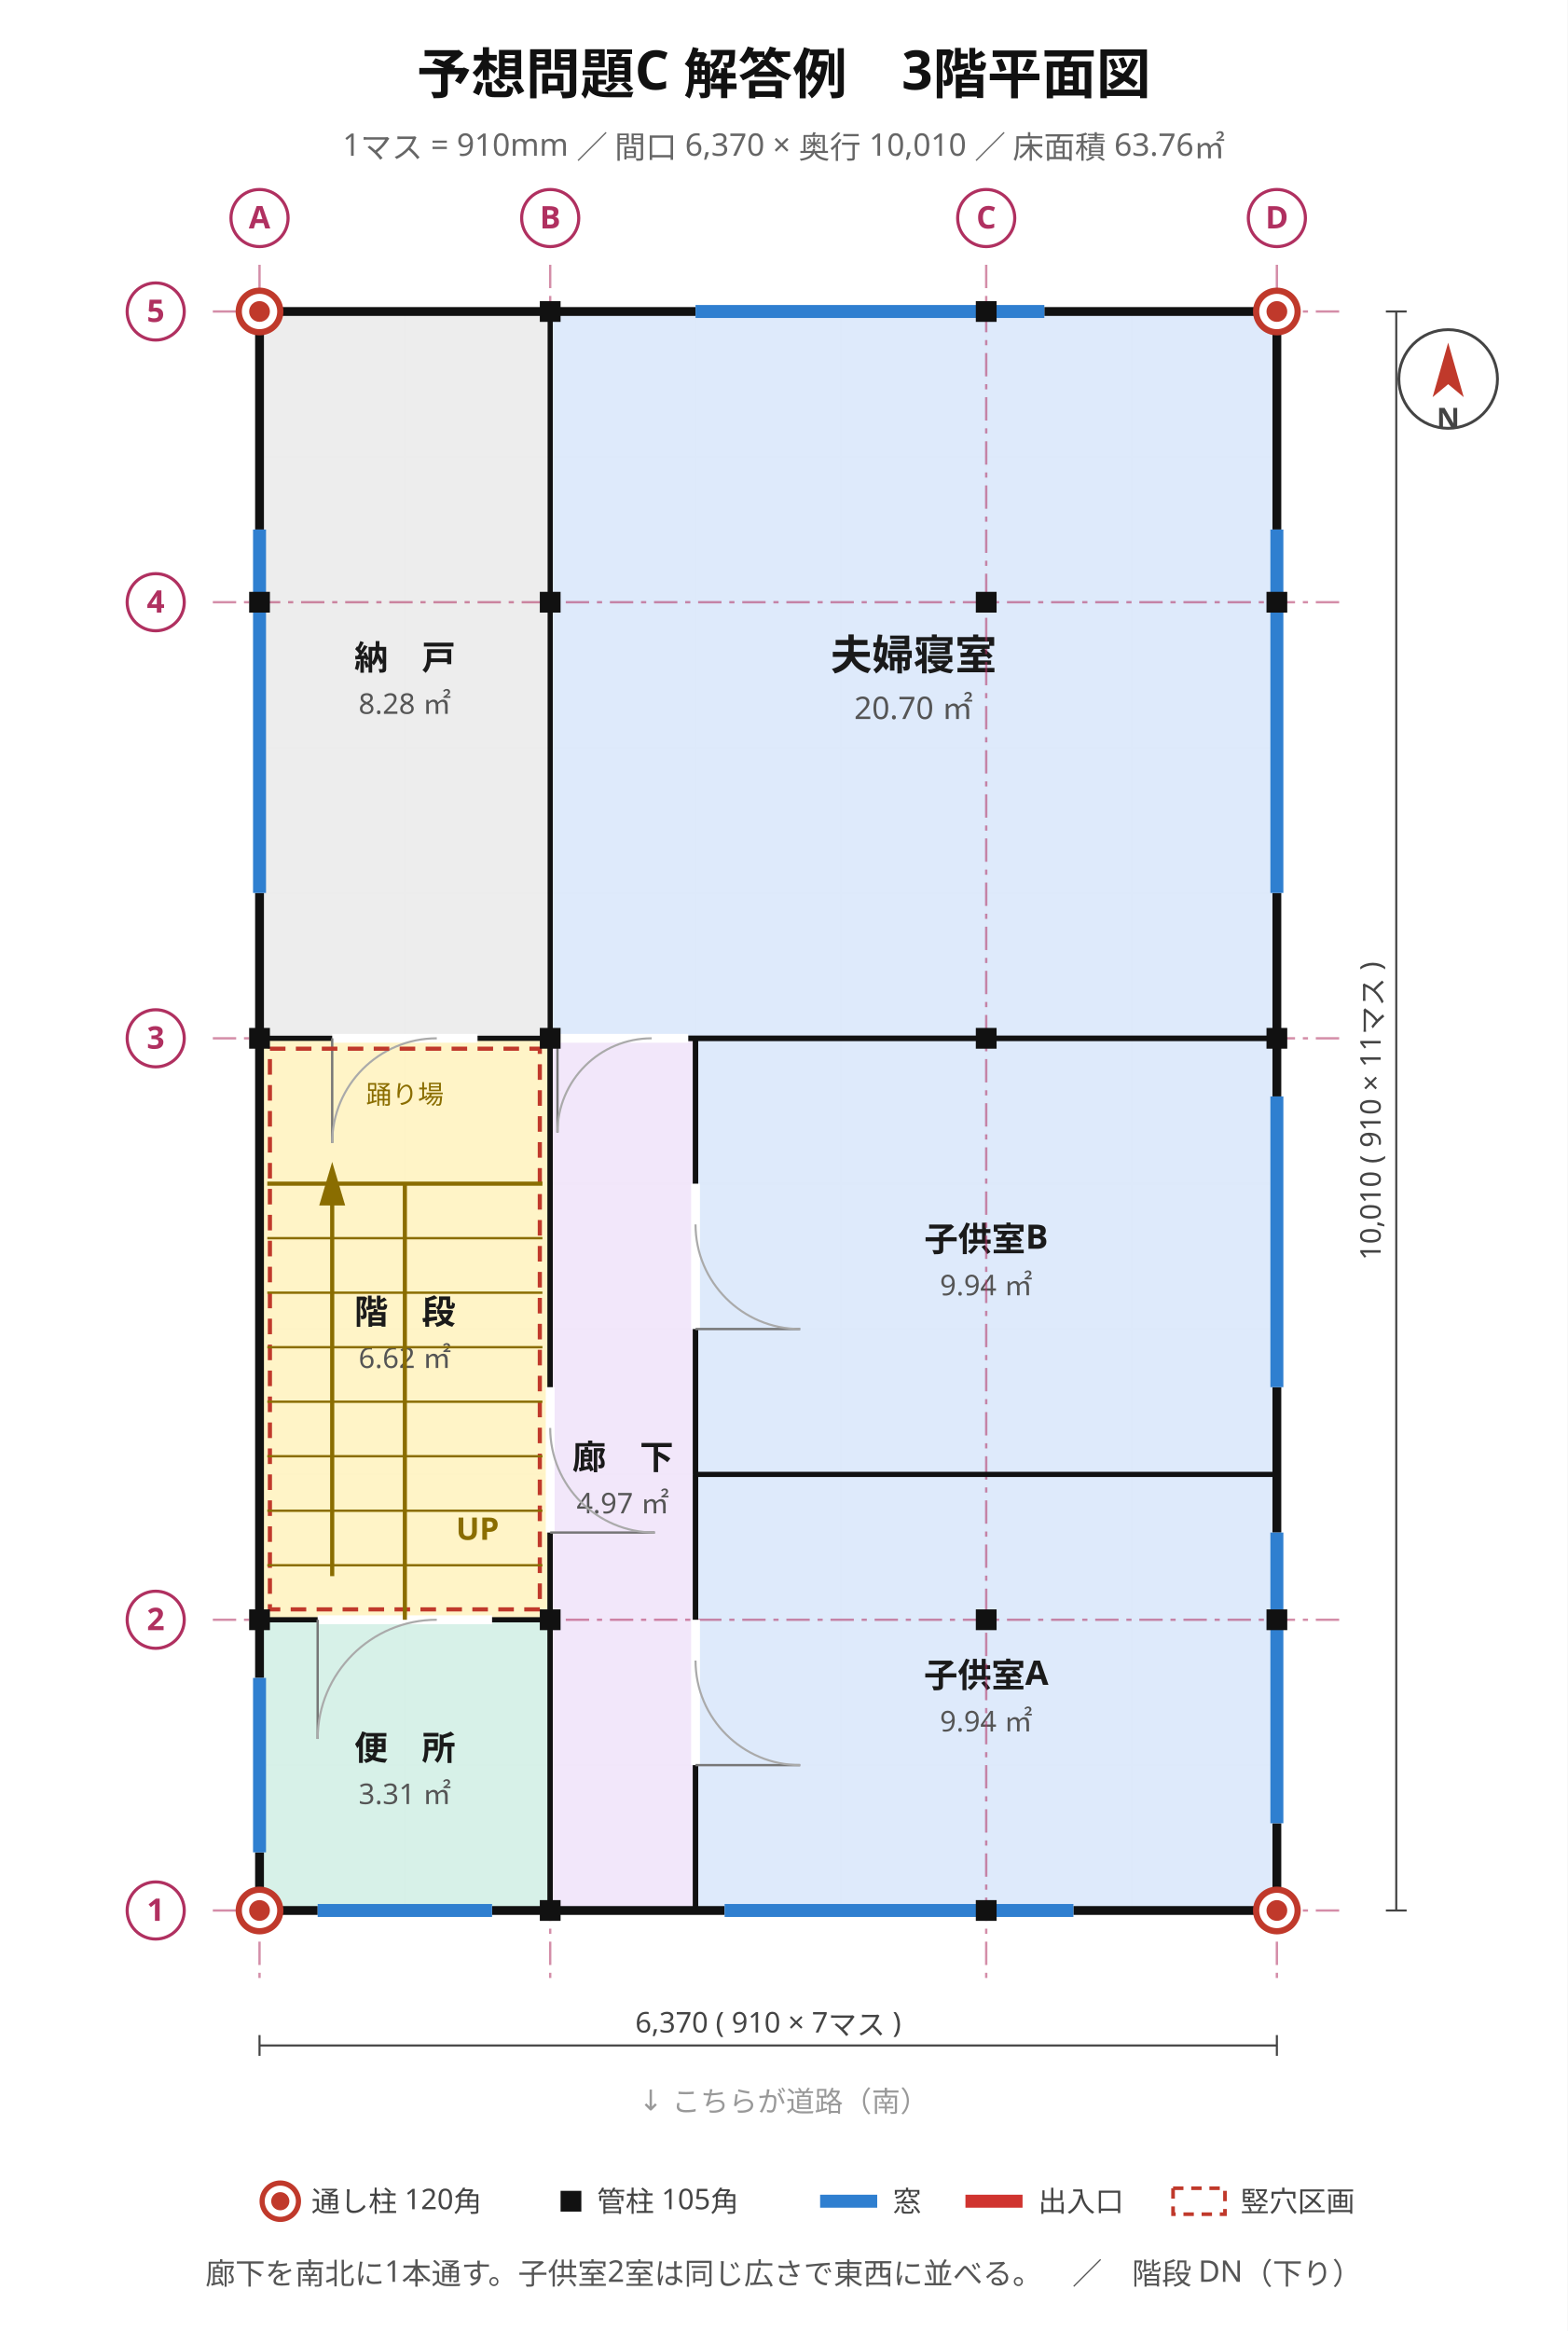
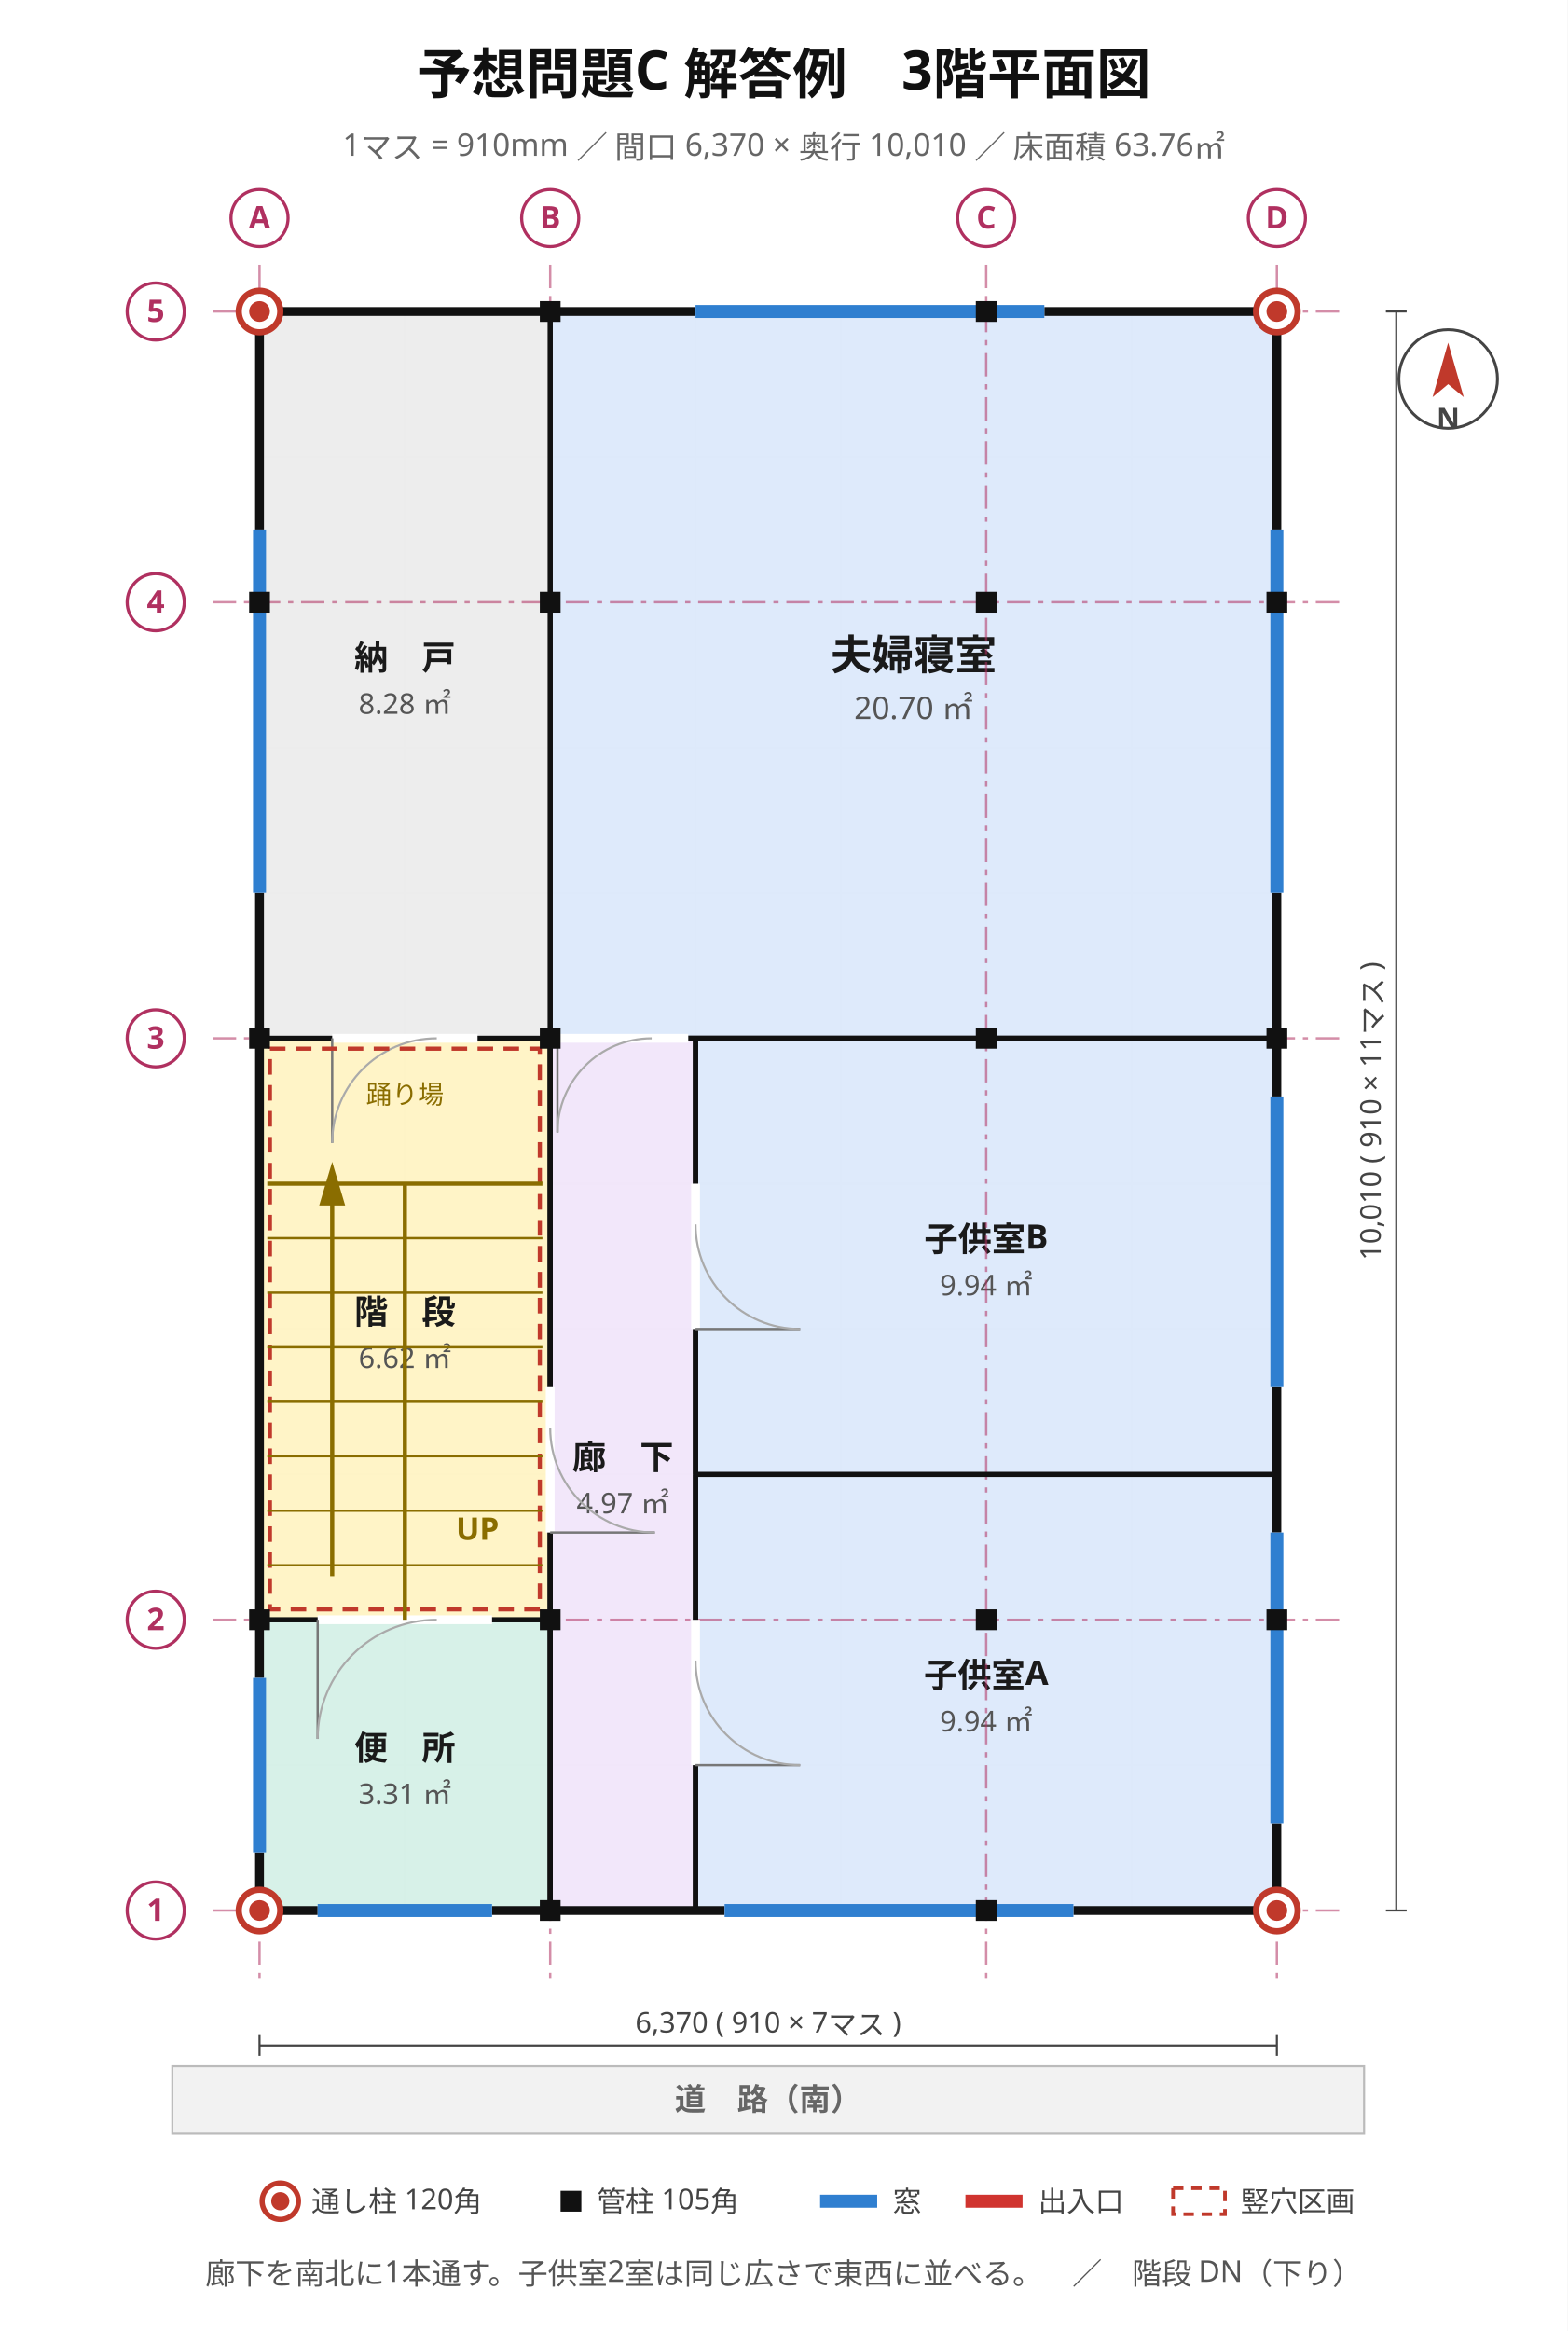
<svg xmlns="http://www.w3.org/2000/svg" viewBox="0 0 604 898" width="604" height="898" font-family="'Hiragino Sans','Hiragino Kaku Gothic ProN','Noto Sans JP','Yu Gothic',Meiryo,'IPAGothic',sans-serif">
  <rect width="604" height="898" fill="#ffffff" />
  <text x="302" y="36" font-size="21" text-anchor="middle" fill="#111" font-weight="700" font-family="'Hiragino Sans','Hiragino Kaku Gothic ProN','Noto Sans JP','Yu Gothic',Meiryo,'IPAGothic',sans-serif">予想問題C 解答例　3階平面図</text>
  <text x="302" y="60" font-size="12" text-anchor="middle" fill="#666" font-weight="400" font-family="'Hiragino Sans','Hiragino Kaku Gothic ProN','Noto Sans JP','Yu Gothic',Meiryo,'IPAGothic',sans-serif">1マス = 910mm ／ 間口 6,370 × 奥行 10,010 ／ 床面積 63.76㎡</text>
  <line x1="100" y1="120" x2="100" y2="736" stroke="#e8e8e8" stroke-width="0.7" />
  <line x1="156" y1="120" x2="156" y2="736" stroke="#e8e8e8" stroke-width="0.7" />
  <line x1="212" y1="120" x2="212" y2="736" stroke="#e8e8e8" stroke-width="0.7" />
  <line x1="268" y1="120" x2="268" y2="736" stroke="#e8e8e8" stroke-width="0.7" />
  <line x1="324" y1="120" x2="324" y2="736" stroke="#e8e8e8" stroke-width="0.7" />
  <line x1="380" y1="120" x2="380" y2="736" stroke="#e8e8e8" stroke-width="0.7" />
  <line x1="436" y1="120" x2="436" y2="736" stroke="#e8e8e8" stroke-width="0.7" />
  <line x1="492" y1="120" x2="492" y2="736" stroke="#e8e8e8" stroke-width="0.7" />
  <line x1="100" y1="736" x2="492" y2="736" stroke="#e8e8e8" stroke-width="0.7" />
  <line x1="100" y1="680" x2="492" y2="680" stroke="#e8e8e8" stroke-width="0.7" />
  <line x1="100" y1="624" x2="492" y2="624" stroke="#e8e8e8" stroke-width="0.7" />
  <line x1="100" y1="568" x2="492" y2="568" stroke="#e8e8e8" stroke-width="0.7" />
  <line x1="100" y1="512" x2="492" y2="512" stroke="#e8e8e8" stroke-width="0.7" />
  <line x1="100" y1="456" x2="492" y2="456" stroke="#e8e8e8" stroke-width="0.7" />
  <line x1="100" y1="400" x2="492" y2="400" stroke="#e8e8e8" stroke-width="0.7" />
  <line x1="100" y1="344" x2="492" y2="344" stroke="#e8e8e8" stroke-width="0.7" />
  <line x1="100" y1="288" x2="492" y2="288" stroke="#e8e8e8" stroke-width="0.7" />
  <line x1="100" y1="232" x2="492" y2="232" stroke="#e8e8e8" stroke-width="0.7" />
  <line x1="100" y1="176" x2="492" y2="176" stroke="#e8e8e8" stroke-width="0.7" />
  <line x1="100" y1="120" x2="492" y2="120" stroke="#e8e8e8" stroke-width="0.7" />
  <rect x="100" y="624" width="112" height="112" fill="#d5f0e7" stroke="#2f9077" stroke-width="1.2" opacity="0.95" />
  <text x="156" y="678" font-size="13" text-anchor="middle" fill="#1a1a1a" font-weight="700" font-family="'Hiragino Sans','Hiragino Kaku Gothic ProN','Noto Sans JP','Yu Gothic',Meiryo,'IPAGothic',sans-serif">便　所</text>
  <text x="156" y="695" font-size="11" text-anchor="middle" fill="#555" font-weight="400" font-family="'Hiragino Sans','Hiragino Kaku Gothic ProN','Noto Sans JP','Yu Gothic',Meiryo,'IPAGothic',sans-serif">3.31 ㎡</text>
  <rect x="100" y="400" width="112" height="224" fill="#fff3c4" stroke="#bb9508" stroke-width="1.2" opacity="0.95" />
  <text x="156" y="510" font-size="13" text-anchor="middle" fill="#1a1a1a" font-weight="700" font-family="'Hiragino Sans','Hiragino Kaku Gothic ProN','Noto Sans JP','Yu Gothic',Meiryo,'IPAGothic',sans-serif">階　段</text>
  <text x="156" y="527" font-size="11" text-anchor="middle" fill="#555" font-weight="400" font-family="'Hiragino Sans','Hiragino Kaku Gothic ProN','Noto Sans JP','Yu Gothic',Meiryo,'IPAGothic',sans-serif">6.62 ㎡</text>
  <rect x="100" y="120" width="112" height="280" fill="#ececec" stroke="#8a8a8a" stroke-width="1.2" opacity="0.95" />
  <text x="156" y="258" font-size="13" text-anchor="middle" fill="#1a1a1a" font-weight="700" font-family="'Hiragino Sans','Hiragino Kaku Gothic ProN','Noto Sans JP','Yu Gothic',Meiryo,'IPAGothic',sans-serif">納　戸</text>
  <text x="156" y="275" font-size="11" text-anchor="middle" fill="#555" font-weight="400" font-family="'Hiragino Sans','Hiragino Kaku Gothic ProN','Noto Sans JP','Yu Gothic',Meiryo,'IPAGothic',sans-serif">8.28 ㎡</text>
  <rect x="212" y="400" width="56" height="336" fill="#f1e6fa" stroke="#8b62b5" stroke-width="1.2" opacity="0.95" />
  <text x="240" y="566" font-size="13" text-anchor="middle" fill="#1a1a1a" font-weight="700" font-family="'Hiragino Sans','Hiragino Kaku Gothic ProN','Noto Sans JP','Yu Gothic',Meiryo,'IPAGothic',sans-serif">廊　下</text>
  <text x="240" y="583" font-size="11" text-anchor="middle" fill="#555" font-weight="400" font-family="'Hiragino Sans','Hiragino Kaku Gothic ProN','Noto Sans JP','Yu Gothic',Meiryo,'IPAGothic',sans-serif">4.97 ㎡</text>
  <rect x="268" y="568" width="224" height="168" fill="#dce9fb" stroke="#4a76b8" stroke-width="1.2" opacity="0.95" />
  <text x="380" y="650" font-size="13" text-anchor="middle" fill="#1a1a1a" font-weight="700" font-family="'Hiragino Sans','Hiragino Kaku Gothic ProN','Noto Sans JP','Yu Gothic',Meiryo,'IPAGothic',sans-serif">子供室A</text>
  <text x="380" y="667" font-size="11" text-anchor="middle" fill="#555" font-weight="400" font-family="'Hiragino Sans','Hiragino Kaku Gothic ProN','Noto Sans JP','Yu Gothic',Meiryo,'IPAGothic',sans-serif">9.94 ㎡</text>
  <rect x="268" y="400" width="224" height="168" fill="#dce9fb" stroke="#4a76b8" stroke-width="1.2" opacity="0.95" />
  <text x="380" y="482" font-size="13" text-anchor="middle" fill="#1a1a1a" font-weight="700" font-family="'Hiragino Sans','Hiragino Kaku Gothic ProN','Noto Sans JP','Yu Gothic',Meiryo,'IPAGothic',sans-serif">子供室B</text>
  <text x="380" y="499" font-size="11" text-anchor="middle" fill="#555" font-weight="400" font-family="'Hiragino Sans','Hiragino Kaku Gothic ProN','Noto Sans JP','Yu Gothic',Meiryo,'IPAGothic',sans-serif">9.94 ㎡</text>
  <rect x="212" y="120" width="280" height="280" fill="#dce9fb" stroke="#4a76b8" stroke-width="1.2" opacity="0.95" />
  <text x="352" y="258" font-size="16" text-anchor="middle" fill="#1a1a1a" font-weight="700" font-family="'Hiragino Sans','Hiragino Kaku Gothic ProN','Noto Sans JP','Yu Gothic',Meiryo,'IPAGothic',sans-serif">夫婦寝室</text>
  <text x="352" y="277" font-size="12" text-anchor="middle" fill="#555" font-weight="400" font-family="'Hiragino Sans','Hiragino Kaku Gothic ProN','Noto Sans JP','Yu Gothic',Meiryo,'IPAGothic',sans-serif">20.70 ㎡</text>
  <line x1="100" y1="102" x2="100" y2="762" stroke="#b03060" stroke-width="0.9" stroke-dasharray="9 3 2 3" opacity="0.55" />
  <line x1="212" y1="102" x2="212" y2="762" stroke="#b03060" stroke-width="0.9" stroke-dasharray="9 3 2 3" opacity="0.55" />
  <line x1="380" y1="102" x2="380" y2="762" stroke="#b03060" stroke-width="0.9" stroke-dasharray="9 3 2 3" opacity="0.55" />
  <line x1="492" y1="102" x2="492" y2="762" stroke="#b03060" stroke-width="0.9" stroke-dasharray="9 3 2 3" opacity="0.55" />
  <line x1="82" y1="736" x2="518" y2="736" stroke="#b03060" stroke-width="0.9" stroke-dasharray="9 3 2 3" opacity="0.55" />
  <line x1="82" y1="624" x2="518" y2="624" stroke="#b03060" stroke-width="0.9" stroke-dasharray="9 3 2 3" opacity="0.55" />
  <line x1="82" y1="400" x2="518" y2="400" stroke="#b03060" stroke-width="0.9" stroke-dasharray="9 3 2 3" opacity="0.55" />
  <line x1="82" y1="232" x2="518" y2="232" stroke="#b03060" stroke-width="0.9" stroke-dasharray="9 3 2 3" opacity="0.55" />
  <line x1="82" y1="120" x2="518" y2="120" stroke="#b03060" stroke-width="0.9" stroke-dasharray="9 3 2 3" opacity="0.55" />
  <rect x="100" y="120" width="392" height="616" stroke="#111" stroke-width="3.4" fill="none" />
  <line x1="279.2" y1="736" x2="413.6" y2="736" stroke="#ffffff" stroke-width="4.2" />
  <line x1="279.2" y1="736" x2="413.6" y2="736" stroke="#2f7fd0" stroke-width="5.0" />
  <line x1="122.4" y1="736" x2="189.6" y2="736" stroke="#ffffff" stroke-width="4.2" />
  <line x1="122.4" y1="736" x2="189.6" y2="736" stroke="#2f7fd0" stroke-width="5.0" />
  <line x1="268" y1="120" x2="402.4" y2="120" stroke="#ffffff" stroke-width="4.2" />
  <line x1="268" y1="120" x2="402.4" y2="120" stroke="#2f7fd0" stroke-width="5.0" />
  <line x1="100" y1="713.6" x2="100" y2="646.4" stroke="#ffffff" stroke-width="4.2" />
  <line x1="100" y1="713.6" x2="100" y2="646.4" stroke="#2f7fd0" stroke-width="5.0" />
  <line x1="100" y1="344" x2="100" y2="204" stroke="#ffffff" stroke-width="4.2" />
  <line x1="100" y1="344" x2="100" y2="204" stroke="#2f7fd0" stroke-width="5.0" />
  <line x1="492" y1="702.4" x2="492" y2="590.4" stroke="#ffffff" stroke-width="4.2" />
  <line x1="492" y1="702.4" x2="492" y2="590.4" stroke="#2f7fd0" stroke-width="5.0" />
  <line x1="492" y1="534.4" x2="492" y2="422.4" stroke="#ffffff" stroke-width="4.2" />
  <line x1="492" y1="534.4" x2="492" y2="422.4" stroke="#2f7fd0" stroke-width="5.0" />
  <line x1="492" y1="344" x2="492" y2="204" stroke="#ffffff" stroke-width="4.2" />
  <line x1="492" y1="344" x2="492" y2="204" stroke="#2f7fd0" stroke-width="5.0" />
  <line x1="212" y1="736" x2="212" y2="400" stroke="#111" stroke-width="2.0" />
-   <line x1="268" y1="736" x2="268" y2="568" stroke="#111" stroke-width="2.0" />
  <line x1="268" y1="568" x2="492" y2="568" stroke="#111" stroke-width="2.0" />
  <line x1="100" y1="624" x2="212" y2="624" stroke="#111" stroke-width="2.0" />
+   <line x1="212" y1="624" x2="212" y2="400" stroke="#111" stroke-width="2.0" />
+   <line x1="212" y1="736" x2="212" y2="624" stroke="#111" stroke-width="2.0" />
+   <line x1="212" y1="400" x2="492" y2="400" stroke="#111" stroke-width="2.0" />
+   <line x1="268" y1="568" x2="268" y2="400" stroke="#111" stroke-width="2.0" />
+   <line x1="212" y1="400" x2="268" y2="400" stroke="#111" stroke-width="2.0" />
+   <line x1="268" y1="736" x2="268" y2="568" stroke="#111" stroke-width="2.0" />
  <line x1="268" y1="736" x2="268" y2="400" stroke="#111" stroke-width="2.0" />
-   <line x1="212" y1="624" x2="212" y2="400" stroke="#111" stroke-width="2.0" />
-   <line x1="212" y1="400" x2="492" y2="400" stroke="#111" stroke-width="2.0" />
-   <line x1="212" y1="736" x2="212" y2="624" stroke="#111" stroke-width="2.0" />
  <line x1="212" y1="400" x2="212" y2="120" stroke="#111" stroke-width="2.0" />
-   <line x1="212" y1="400" x2="268" y2="400" stroke="#111" stroke-width="2.0" />
-   <line x1="268" y1="568" x2="268" y2="400" stroke="#111" stroke-width="2.0" />
  <line x1="268" y1="400" x2="492" y2="400" stroke="#111" stroke-width="2.0" />
  <line x1="100" y1="400" x2="212" y2="400" stroke="#111" stroke-width="2.0" />
  <line x1="122.4" y1="624" x2="189.6" y2="624" stroke="#ffffff" stroke-width="3.4" />
  <line x1="122.4" y1="624" x2="122.4" y2="669.92" stroke="#777" stroke-width="0.9" />
  <path d="M 122.4 669.9 A 45.9 45.9 0 0 1 168.3 624.0" stroke="#aaa" stroke-width="0.8" fill="none" />
  <line x1="212" y1="590.4" x2="212" y2="534.4" stroke="#ffffff" stroke-width="3.4" />
  <line x1="212" y1="590.4" x2="252.32" y2="590.4" stroke="#777" stroke-width="0.9" />
  <path d="M 252.3 590.4 A 40.3 40.3 0 0 1 212.0 550.1" stroke="#aaa" stroke-width="0.8" fill="none" />
  <line x1="268" y1="680" x2="268" y2="624" stroke="#ffffff" stroke-width="3.4" />
  <line x1="268" y1="680" x2="308.32" y2="680" stroke="#777" stroke-width="0.9" />
  <path d="M 308.3 680.0 A 40.3 40.3 0 0 1 268.0 639.7" stroke="#aaa" stroke-width="0.8" fill="none" />
  <line x1="268" y1="512" x2="268" y2="456" stroke="#ffffff" stroke-width="3.4" />
  <line x1="268" y1="512" x2="308.32" y2="512" stroke="#777" stroke-width="0.9" />
  <path d="M 308.3 512.0 A 40.3 40.3 0 0 1 268.0 471.7" stroke="#aaa" stroke-width="0.8" fill="none" />
  <line x1="214.8" y1="400" x2="265.2" y2="400" stroke="#ffffff" stroke-width="3.4" />
  <line x1="214.8" y1="400" x2="214.8" y2="436.29" stroke="#777" stroke-width="0.9" />
  <path d="M 214.8 436.3 A 36.3 36.3 0 0 1 251.1 400.0" stroke="#aaa" stroke-width="0.8" fill="none" />
  <line x1="128" y1="400" x2="184" y2="400" stroke="#ffffff" stroke-width="3.4" />
  <line x1="128" y1="400" x2="128" y2="440.32" stroke="#777" stroke-width="0.9" />
  <path d="M 128.0 440.3 A 40.3 40.3 0 0 1 168.3 400.0" stroke="#aaa" stroke-width="0.8" fill="none" />
  <rect x="104" y="404" width="104" height="216" fill="none" stroke="#c0392b" stroke-width="1.6" stroke-dasharray="6 4" />
  <line x1="156" y1="624" x2="156" y2="456" stroke="#8a6d00" stroke-width="1.6" />
  <line x1="103" y1="603" x2="156" y2="603" stroke="#8a6d00" stroke-width="0.9" />
  <line x1="156" y1="603" x2="209" y2="603" stroke="#8a6d00" stroke-width="0.9" />
  <line x1="103" y1="582" x2="156" y2="582" stroke="#8a6d00" stroke-width="0.9" />
  <line x1="156" y1="582" x2="209" y2="582" stroke="#8a6d00" stroke-width="0.9" />
  <line x1="103" y1="561" x2="156" y2="561" stroke="#8a6d00" stroke-width="0.9" />
  <line x1="156" y1="561" x2="209" y2="561" stroke="#8a6d00" stroke-width="0.9" />
  <line x1="103" y1="540" x2="156" y2="540" stroke="#8a6d00" stroke-width="0.9" />
  <line x1="156" y1="540" x2="209" y2="540" stroke="#8a6d00" stroke-width="0.9" />
  <line x1="103" y1="519" x2="156" y2="519" stroke="#8a6d00" stroke-width="0.9" />
  <line x1="156" y1="519" x2="209" y2="519" stroke="#8a6d00" stroke-width="0.9" />
  <line x1="103" y1="498" x2="156" y2="498" stroke="#8a6d00" stroke-width="0.9" />
  <line x1="156" y1="498" x2="209" y2="498" stroke="#8a6d00" stroke-width="0.9" />
  <line x1="103" y1="477" x2="156" y2="477" stroke="#8a6d00" stroke-width="0.9" />
  <line x1="156" y1="477" x2="209" y2="477" stroke="#8a6d00" stroke-width="0.9" />
  <line x1="103" y1="456" x2="209" y2="456" stroke="#8a6d00" stroke-width="1.6" />
  <text x="156" y="425.2" font-size="10" text-anchor="middle" fill="#8a6d00" font-weight="400" font-family="'Hiragino Sans','Hiragino Kaku Gothic ProN','Noto Sans JP','Yu Gothic',Meiryo,'IPAGothic',sans-serif">踊り場</text>
  <line x1="128" y1="607.2" x2="128" y2="461.6" stroke="#8a6d00" stroke-width="1.6" />
  <polygon points="128,447.6 123,464.4 133,464.4" fill="#8a6d00" />
  <text x="184" y="593.2" font-size="12" text-anchor="middle" fill="#8a6d00" font-weight="700" font-family="'Hiragino Sans','Hiragino Kaku Gothic ProN','Noto Sans JP','Yu Gothic',Meiryo,'IPAGothic',sans-serif">UP</text>
  <rect x="208" y="732" width="8" height="8" fill="#111" />
  <rect x="376" y="732" width="8" height="8" fill="#111" />
  <rect x="96" y="620" width="8" height="8" fill="#111" />
  <rect x="488" y="620" width="8" height="8" fill="#111" />
  <rect x="96" y="396" width="8" height="8" fill="#111" />
  <rect x="488" y="396" width="8" height="8" fill="#111" />
  <rect x="96" y="228" width="8" height="8" fill="#111" />
  <rect x="488" y="228" width="8" height="8" fill="#111" />
  <rect x="208" y="116" width="8" height="8" fill="#111" />
  <rect x="376" y="116" width="8" height="8" fill="#111" />
  <rect x="208" y="620" width="8" height="8" fill="#111" />
  <rect x="376" y="620" width="8" height="8" fill="#111" />
  <rect x="208" y="396" width="8" height="8" fill="#111" />
  <rect x="376" y="396" width="8" height="8" fill="#111" />
  <rect x="208" y="228" width="8" height="8" fill="#111" />
  <rect x="376" y="228" width="8" height="8" fill="#111" />
  <circle cx="100" cy="736" r="8" fill="#ffffff" stroke="#c0392b" stroke-width="2.4" />
  <circle cx="100" cy="736" r="4" fill="#c0392b" />
  <circle cx="492" cy="736" r="8" fill="#ffffff" stroke="#c0392b" stroke-width="2.4" />
  <circle cx="492" cy="736" r="4" fill="#c0392b" />
  <circle cx="100" cy="120" r="8" fill="#ffffff" stroke="#c0392b" stroke-width="2.4" />
  <circle cx="100" cy="120" r="4" fill="#c0392b" />
  <circle cx="492" cy="120" r="8" fill="#ffffff" stroke="#c0392b" stroke-width="2.4" />
  <circle cx="492" cy="120" r="4" fill="#c0392b" />
  <circle cx="100" cy="84" r="11" fill="#ffffff" stroke="#b03060" stroke-width="1.2" />
  <text x="100" y="88" font-size="12" text-anchor="middle" fill="#b03060" font-weight="700" font-family="'Hiragino Sans','Hiragino Kaku Gothic ProN','Noto Sans JP','Yu Gothic',Meiryo,'IPAGothic',sans-serif">A</text>
  <circle cx="212" cy="84" r="11" fill="#ffffff" stroke="#b03060" stroke-width="1.2" />
  <text x="212" y="88" font-size="12" text-anchor="middle" fill="#b03060" font-weight="700" font-family="'Hiragino Sans','Hiragino Kaku Gothic ProN','Noto Sans JP','Yu Gothic',Meiryo,'IPAGothic',sans-serif">B</text>
  <circle cx="380" cy="84" r="11" fill="#ffffff" stroke="#b03060" stroke-width="1.2" />
  <text x="380" y="88" font-size="12" text-anchor="middle" fill="#b03060" font-weight="700" font-family="'Hiragino Sans','Hiragino Kaku Gothic ProN','Noto Sans JP','Yu Gothic',Meiryo,'IPAGothic',sans-serif">C</text>
  <circle cx="492" cy="84" r="11" fill="#ffffff" stroke="#b03060" stroke-width="1.2" />
  <text x="492" y="88" font-size="12" text-anchor="middle" fill="#b03060" font-weight="700" font-family="'Hiragino Sans','Hiragino Kaku Gothic ProN','Noto Sans JP','Yu Gothic',Meiryo,'IPAGothic',sans-serif">D</text>
  <circle cx="60" cy="736" r="11" fill="#ffffff" stroke="#b03060" stroke-width="1.2" />
  <text x="60" y="740" font-size="12" text-anchor="middle" fill="#b03060" font-weight="700" font-family="'Hiragino Sans','Hiragino Kaku Gothic ProN','Noto Sans JP','Yu Gothic',Meiryo,'IPAGothic',sans-serif">1</text>
  <circle cx="60" cy="624" r="11" fill="#ffffff" stroke="#b03060" stroke-width="1.2" />
  <text x="60" y="628" font-size="12" text-anchor="middle" fill="#b03060" font-weight="700" font-family="'Hiragino Sans','Hiragino Kaku Gothic ProN','Noto Sans JP','Yu Gothic',Meiryo,'IPAGothic',sans-serif">2</text>
  <circle cx="60" cy="400" r="11" fill="#ffffff" stroke="#b03060" stroke-width="1.2" />
  <text x="60" y="404" font-size="12" text-anchor="middle" fill="#b03060" font-weight="700" font-family="'Hiragino Sans','Hiragino Kaku Gothic ProN','Noto Sans JP','Yu Gothic',Meiryo,'IPAGothic',sans-serif">3</text>
  <circle cx="60" cy="232" r="11" fill="#ffffff" stroke="#b03060" stroke-width="1.2" />
  <text x="60" y="236" font-size="12" text-anchor="middle" fill="#b03060" font-weight="700" font-family="'Hiragino Sans','Hiragino Kaku Gothic ProN','Noto Sans JP','Yu Gothic',Meiryo,'IPAGothic',sans-serif">4</text>
  <circle cx="60" cy="120" r="11" fill="#ffffff" stroke="#b03060" stroke-width="1.2" />
  <text x="60" y="124" font-size="12" text-anchor="middle" fill="#b03060" font-weight="700" font-family="'Hiragino Sans','Hiragino Kaku Gothic ProN','Noto Sans JP','Yu Gothic',Meiryo,'IPAGothic',sans-serif">5</text>
  <line x1="100" y1="788" x2="492" y2="788" stroke="#444" stroke-width="0.8" />
  <line x1="100" y1="784" x2="100" y2="792" stroke="#444" stroke-width="0.8" />
  <line x1="492" y1="784" x2="492" y2="792" stroke="#444" stroke-width="0.8" />
  <text x="296" y="783" font-size="11" text-anchor="middle" fill="#444" font-weight="400" font-family="'Hiragino Sans','Hiragino Kaku Gothic ProN','Noto Sans JP','Yu Gothic',Meiryo,'IPAGothic',sans-serif">6,370  ( 910 × 7マス )</text>
  <line x1="538" y1="736" x2="538" y2="120" stroke="#444" stroke-width="0.8" />
  <line x1="534" y1="736" x2="542" y2="736" stroke="#444" stroke-width="0.8" />
  <line x1="534" y1="120" x2="542" y2="120" stroke="#444" stroke-width="0.8" />
  <g transform="translate(532,428) rotate(-90)">
    <text x="0" y="0" font-size="11" text-anchor="middle" fill="#444" font-weight="400" font-family="'Hiragino Sans','Hiragino Kaku Gothic ProN','Noto Sans JP','Yu Gothic',Meiryo,'IPAGothic',sans-serif">10,010  ( 910 × 11マス )</text>
  </g>
  <circle cx="558" cy="146" r="19" fill="#ffffff" stroke="#444" stroke-width="1.1" />
  <polygon points="558,132 552,153 558,148 564,153" fill="#c0392b" />
  <text x="558" y="165" font-size="11" text-anchor="middle" fill="#444" font-weight="700" font-family="'Hiragino Sans','Hiragino Kaku Gothic ProN','Noto Sans JP','Yu Gothic',Meiryo,'IPAGothic',sans-serif">N</text>
-   <text x="302" y="813" font-size="11" text-anchor="middle" fill="#999" font-weight="400" font-family="'Hiragino Sans','Hiragino Kaku Gothic ProN','Noto Sans JP','Yu Gothic',Meiryo,'IPAGothic',sans-serif">↓ こちらが道路（南）</text>
+   <rect x="66.4" y="796" width="459.2" height="26" fill="#f2f2f2" stroke="#bbb" stroke-width="0.8" />
+   <text x="296" y="813" font-size="12" text-anchor="middle" fill="#666" font-weight="700" font-family="'Hiragino Sans','Hiragino Kaku Gothic ProN','Noto Sans JP','Yu Gothic',Meiryo,'IPAGothic',sans-serif">道　路（南）</text>
  <circle cx="108" cy="848" r="7" fill="#ffffff" stroke="#c0392b" stroke-width="2.0" />
  <circle cx="108" cy="848" r="3.5" fill="#c0392b" />
  <text x="120" y="852" font-size="11" text-anchor="start" fill="#444" font-weight="400" font-family="'Hiragino Sans','Hiragino Kaku Gothic ProN','Noto Sans JP','Yu Gothic',Meiryo,'IPAGothic',sans-serif">通し柱 120角</text>
  <rect x="216" y="844" width="8" height="8" fill="#111" />
  <text x="230" y="852" font-size="11" text-anchor="start" fill="#444" font-weight="400" font-family="'Hiragino Sans','Hiragino Kaku Gothic ProN','Noto Sans JP','Yu Gothic',Meiryo,'IPAGothic',sans-serif">管柱 105角</text>
  <line x1="316" y1="848" x2="338" y2="848" stroke="#2f7fd0" stroke-width="5" />
  <text x="344" y="852" font-size="11" text-anchor="start" fill="#444" font-weight="400" font-family="'Hiragino Sans','Hiragino Kaku Gothic ProN','Noto Sans JP','Yu Gothic',Meiryo,'IPAGothic',sans-serif">窓</text>
  <line x1="372" y1="848" x2="394" y2="848" stroke="#d0342f" stroke-width="5" />
  <text x="400" y="852" font-size="11" text-anchor="start" fill="#444" font-weight="400" font-family="'Hiragino Sans','Hiragino Kaku Gothic ProN','Noto Sans JP','Yu Gothic',Meiryo,'IPAGothic',sans-serif">出入口</text>
  <rect x="452" y="843" width="20" height="10" fill="none" stroke="#c0392b" stroke-width="1.4" stroke-dasharray="4 3" />
  <text x="478" y="852" font-size="11" text-anchor="start" fill="#444" font-weight="400" font-family="'Hiragino Sans','Hiragino Kaku Gothic ProN','Noto Sans JP','Yu Gothic',Meiryo,'IPAGothic',sans-serif">竪穴区画</text>
  <text x="302" y="880" font-size="11.5" text-anchor="middle" fill="#555" font-weight="400" font-family="'Hiragino Sans','Hiragino Kaku Gothic ProN','Noto Sans JP','Yu Gothic',Meiryo,'IPAGothic',sans-serif">廊下を南北に1本通す。子供室2室は同じ広さで東西に並べる。　／　階段 DN（下り）</text>
</svg>
